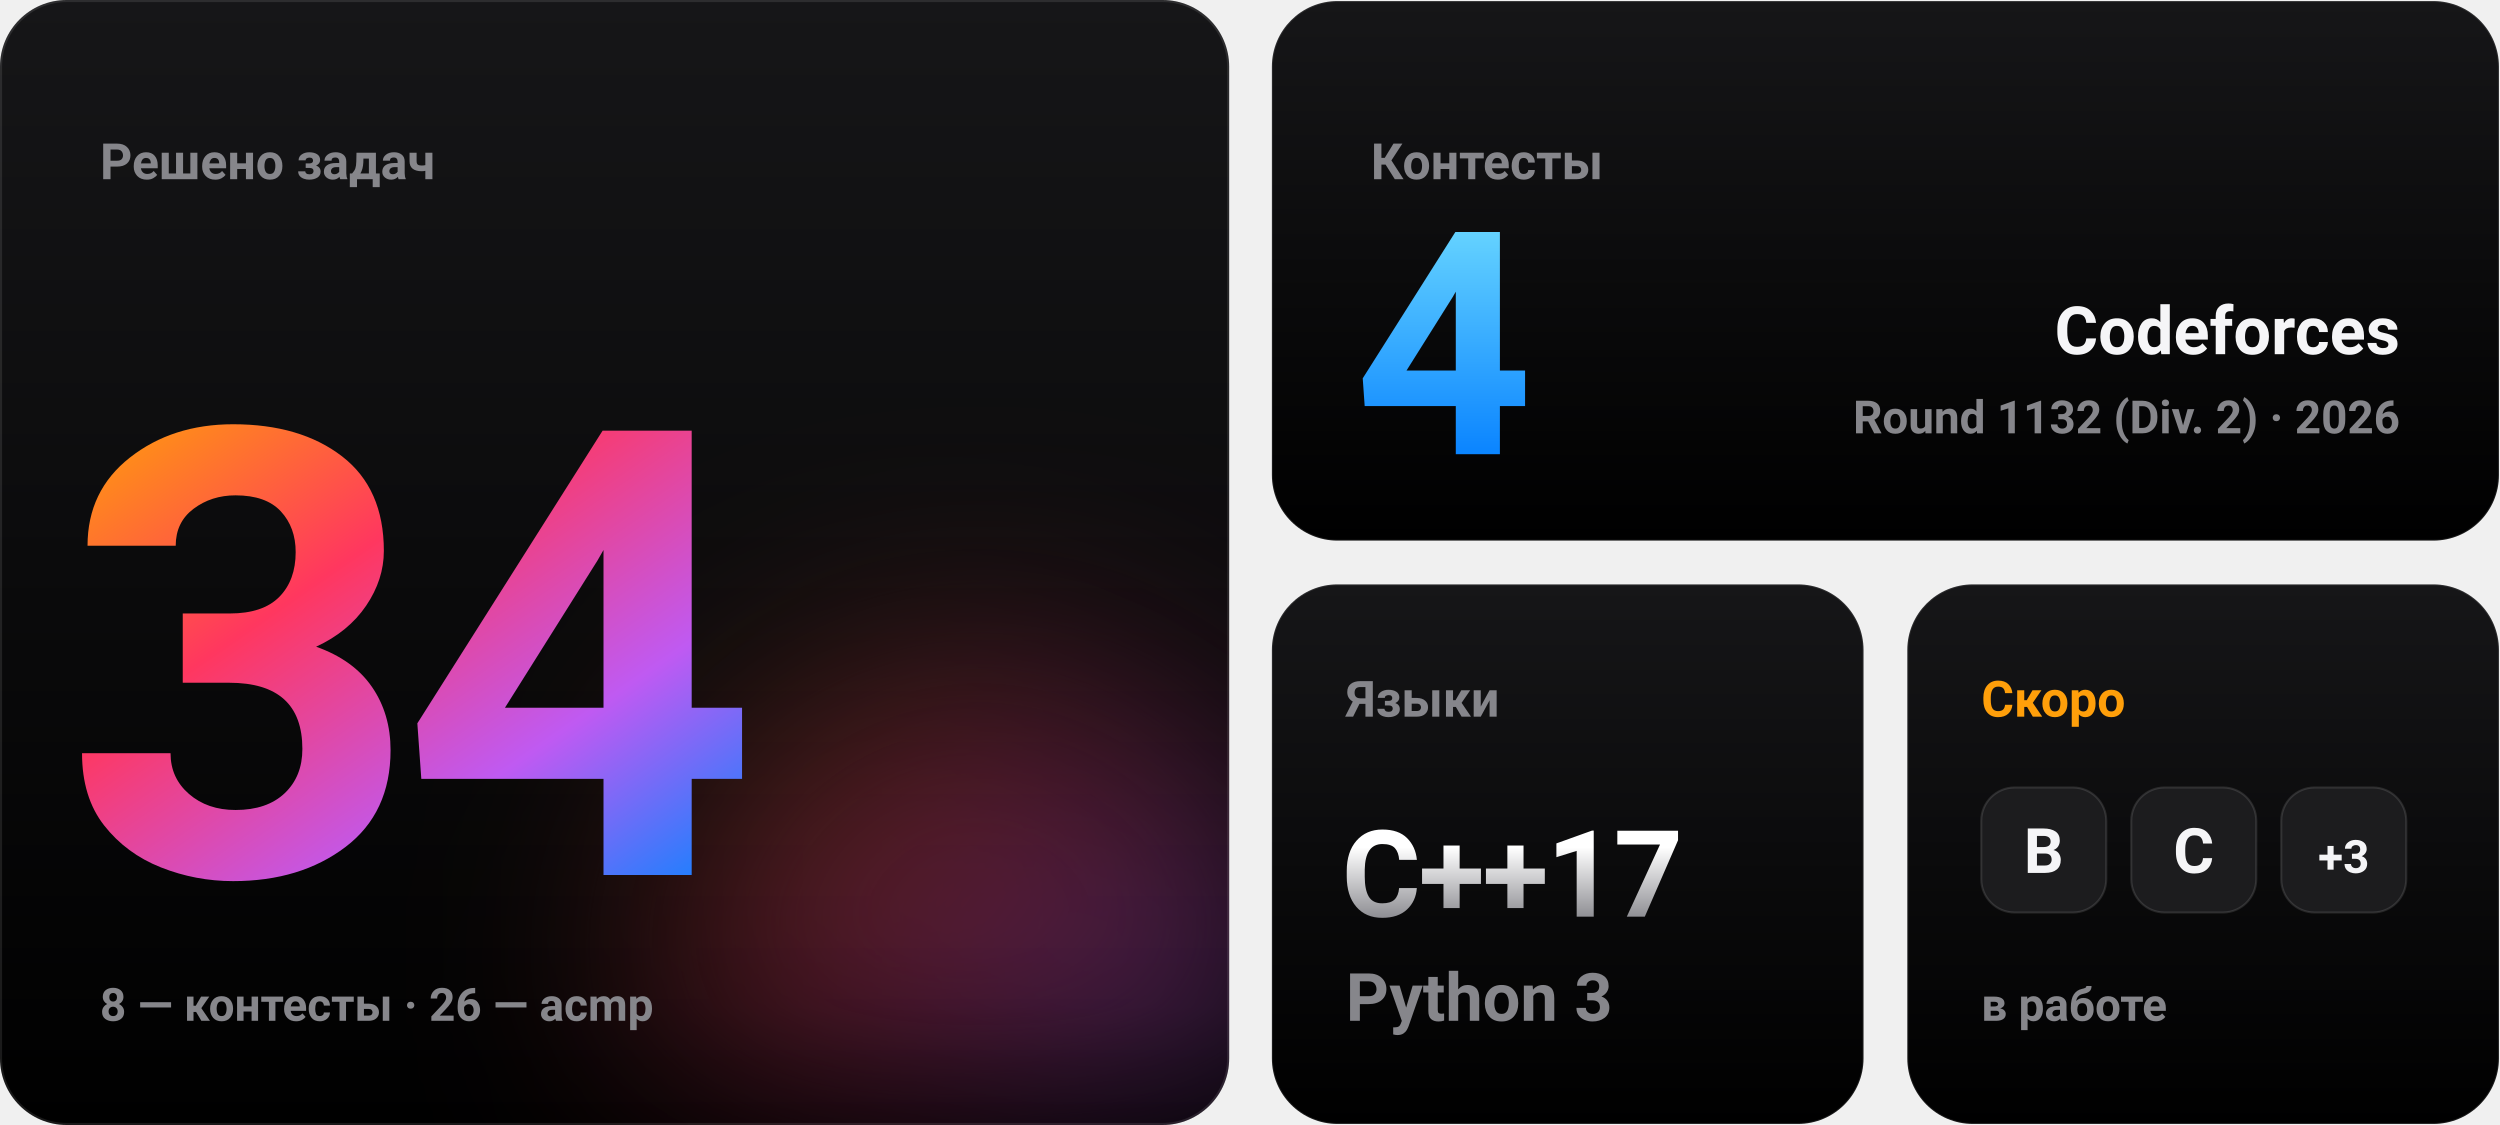
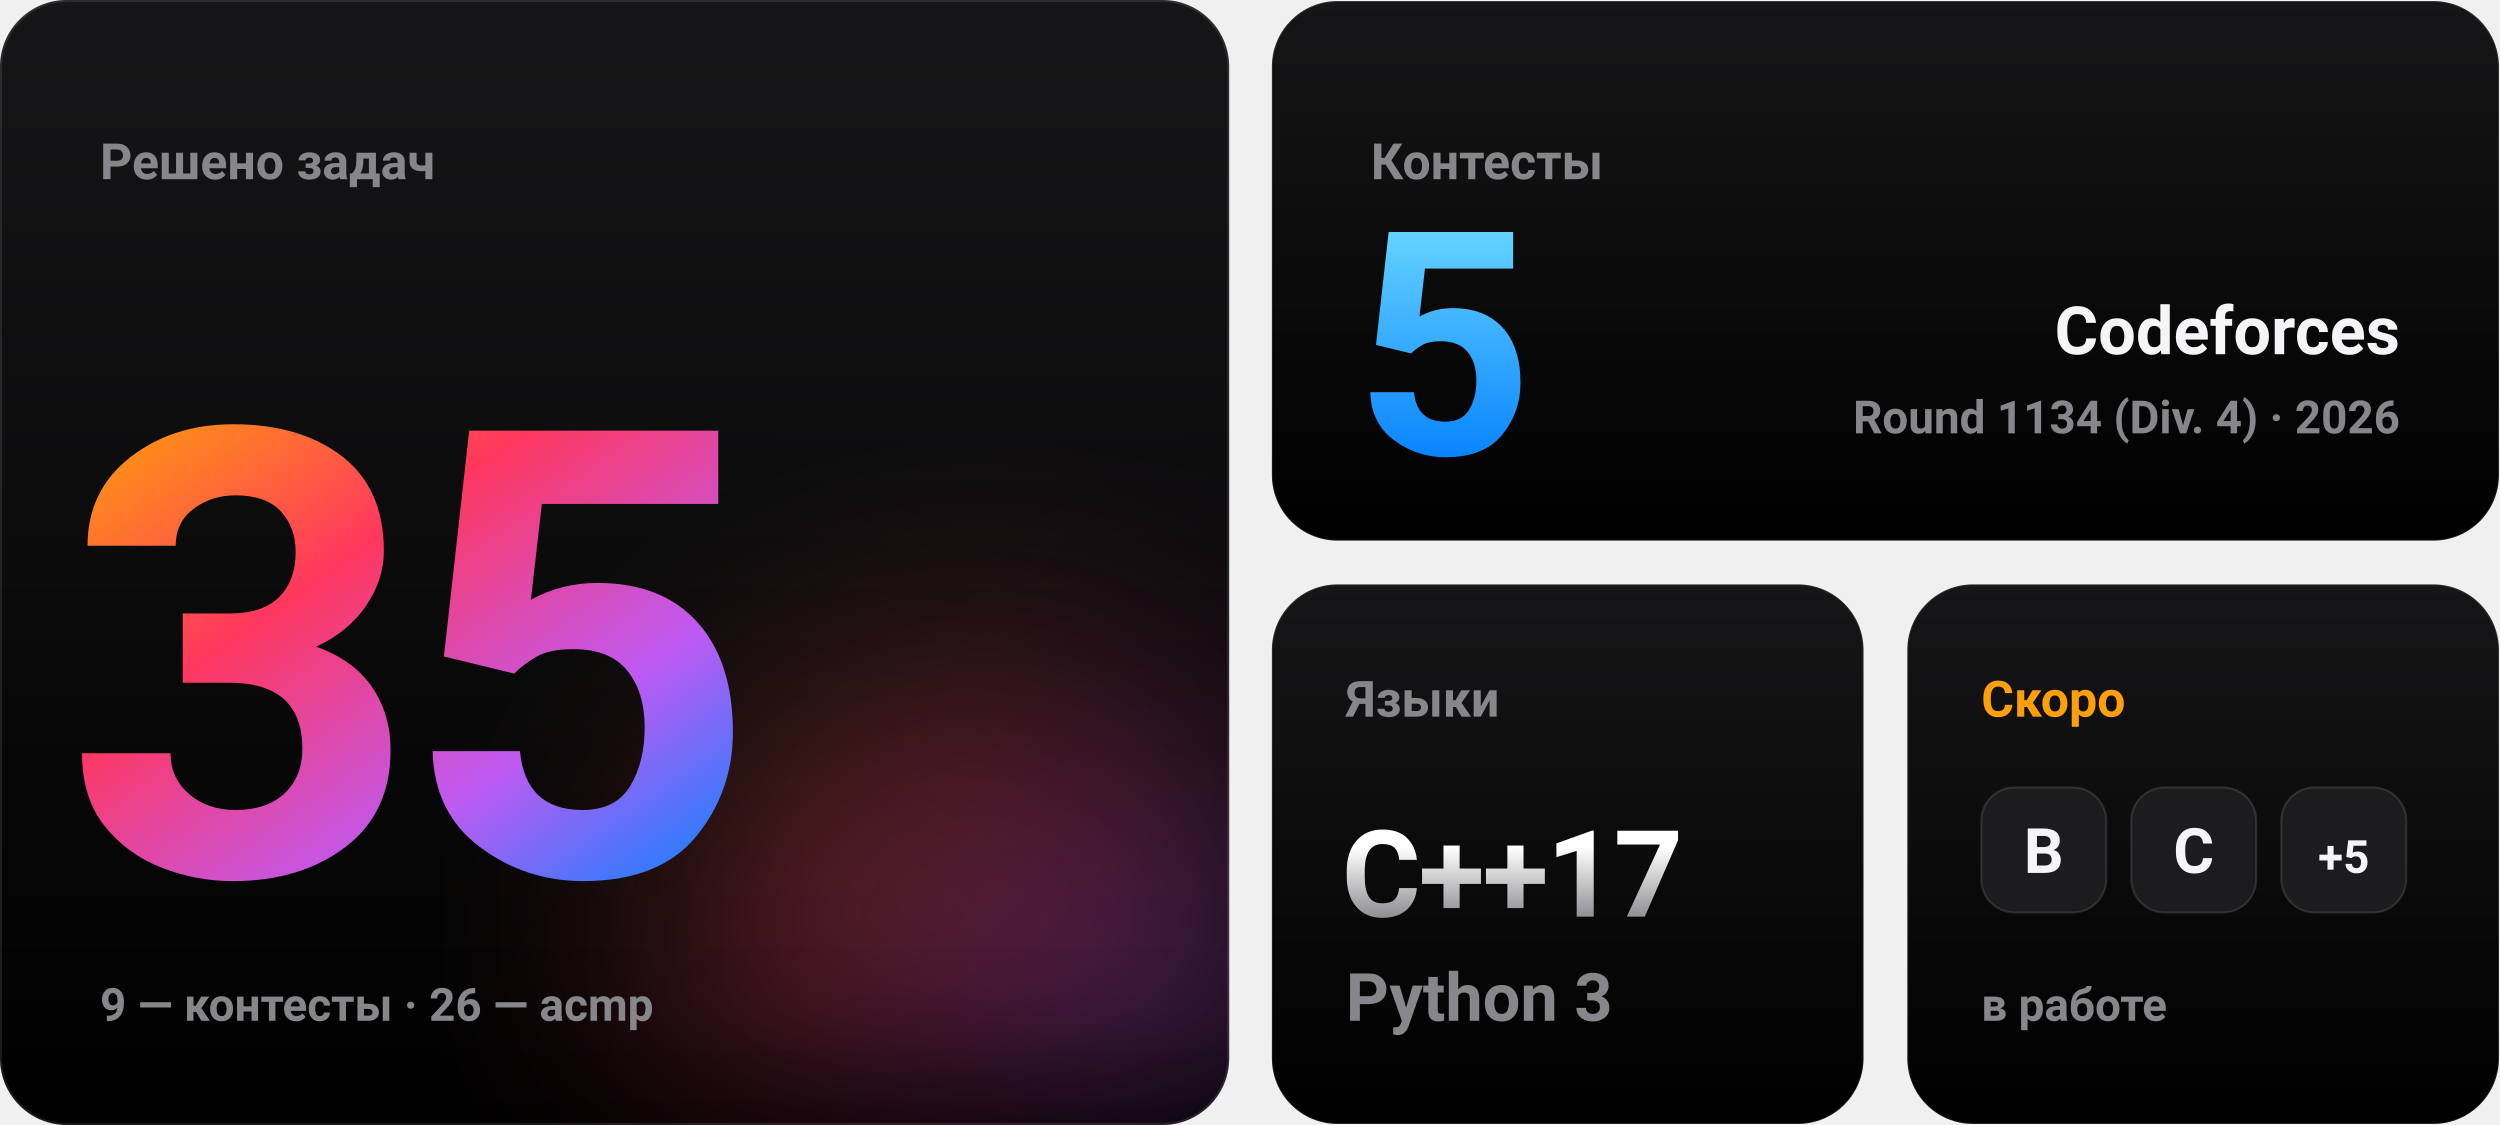
- <svg xmlns="http://www.w3.org/2000/svg" width="1200" height="540" viewBox="0 0 1200 540" role="img" aria-label="Решено задач: 34 (8 с контестов, 26 с acmp). Контестов: 4. Скоро: B, C, D, E, F.">
+ <svg xmlns="http://www.w3.org/2000/svg" width="1200" height="540" viewBox="0 0 1200 540" role="img" aria-label="Решено задач: 35 (9 с контестов, 26 с acmp). Контестов: 5. Скоро: B, C, D, E, F, G, H.">
  <defs>
    <linearGradient id="ai" x1="0" y1="0" x2="1" y2="1">
      <stop offset="0" stop-color="#ff9f0a" />
      <stop offset="0.35" stop-color="#ff375f" />
      <stop offset="0.7" stop-color="#bf5af2" />
      <stop offset="1" stop-color="#0a84ff" />
    </linearGradient>
    <linearGradient id="blue" x1="0" y1="0" x2="0" y2="1">
      <stop offset="0" stop-color="#64d2ff" />
      <stop offset="1" stop-color="#0a84ff" />
    </linearGradient>
    <linearGradient id="titanium" x1="0" y1="0" x2="0" y2="1">
      <stop offset="0.2" stop-color="#ffffff" />
      <stop offset="1" stop-color="#8e8e93" />
    </linearGradient>
    <linearGradient id="tile" x1="0" y1="0" x2="0" y2="1">
      <stop offset="0" stop-color="#161618" />
      <stop offset="1" stop-color="#000000" />
    </linearGradient>
    <filter id="blur" x="-100%" y="-100%" width="300%" height="300%">
      <feGaussianBlur stdDeviation="60" />
    </filter>
    <clipPath id="t1">
      <rect width="590" height="540" rx="32" />
    </clipPath>
  </defs>
  <g font-family="-apple-system, BlinkMacSystemFont, 'SF Pro Display', 'Segoe UI', Roboto, Helvetica, Arial, sans-serif">
    <g font-weight="600">
      <g clip-path="url(#t1)">
        <rect width="590" height="540" fill="url(#tile)" />
        <circle cx="470" cy="470" r="150" fill="url(#ai)" opacity="0.35" filter="url(#blur)">
          <animate attributeName="r" values="120;220;120" dur="5s" repeatCount="indefinite" calcMode="spline" keyTimes="0;0.5;1" keySplines="0.45 0 0.55 1;0.45 0 0.55 1" />
        </circle>
      </g>
      <rect x="0.5" y="0.5" width="589" height="539" rx="31.5" fill="none" stroke="#ffffff" stroke-opacity="0.1" />
      <text x="48" y="86" font-size="24" fill="#86868b">Решено задач</text>
      <g font-size="300" font-weight="700" letter-spacing="-10" fill="url(#ai)">
-         <text x="30" y="420" opacity="0">31<animate attributeName="opacity" values="0;1;0" keyTimes="0;0.000;0.250" calcMode="discrete" dur="0.8s" fill="freeze" />
+         <text x="30" y="420" opacity="0">32<animate attributeName="opacity" values="0;1;0" keyTimes="0;0.000;0.250" calcMode="discrete" dur="0.8s" fill="freeze" />
        </text>
-         <text x="30" y="420" opacity="0">32<animate attributeName="opacity" values="0;1;0" keyTimes="0;0.250;0.500" calcMode="discrete" dur="0.8s" fill="freeze" />
+         <text x="30" y="420" opacity="0">33<animate attributeName="opacity" values="0;1;0" keyTimes="0;0.250;0.500" calcMode="discrete" dur="0.8s" fill="freeze" />
        </text>
-         <text x="30" y="420" opacity="0">33<animate attributeName="opacity" values="0;1;0" keyTimes="0;0.500;0.750" calcMode="discrete" dur="0.8s" fill="freeze" />
+         <text x="30" y="420" opacity="0">34<animate attributeName="opacity" values="0;1;0" keyTimes="0;0.500;0.750" calcMode="discrete" dur="0.8s" fill="freeze" />
        </text>
-         <text x="30" y="420">34<animate attributeName="opacity" values="0;1" keyTimes="0;0.750" calcMode="discrete" dur="0.8s" fill="freeze" />
+         <text x="30" y="420">35<animate attributeName="opacity" values="0;1" keyTimes="0;0.750" calcMode="discrete" dur="0.8s" fill="freeze" />
        </text>
      </g>
-       <text x="48" y="490" font-size="22" fill="#86868b">8 — контесты  ·  26 — acmp</text>
+       <text x="48" y="490" font-size="22" fill="#86868b">9 — контесты  ·  26 — acmp</text>
      <rect x="610.5" y="0.5" width="589" height="259" rx="31.5" fill="url(#tile)" stroke="#ffffff" stroke-opacity="0.1" />
      <text x="658" y="86" font-size="24" fill="#86868b">Контесты</text>
-       <text x="650" y="218" font-size="150" font-weight="700" letter-spacing="-4" fill="url(#blue)">4</text>
+       <text x="650" y="218" font-size="150" font-weight="700" letter-spacing="-4" fill="url(#blue)">5</text>
      <text x="1152" y="170" font-size="32" font-weight="700" fill="#f5f5f7" text-anchor="end">Codeforces</text>
-       <text x="1152" y="208" font-size="22" fill="#86868b" text-anchor="end">Round 1132 (Div. 2) · 2026</text>
+       <text x="1152" y="208" font-size="22" fill="#86868b" text-anchor="end">Round 1134 (Div. 4) · 2026</text>
      <rect x="610.5" y="280.5" width="284" height="259" rx="31.5" fill="url(#tile)" stroke="#ffffff" stroke-opacity="0.1" />
      <text x="646" y="344" font-size="24" fill="#86868b">Языки</text>
      <text x="644" y="440" font-size="58" font-weight="700" letter-spacing="-1" fill="url(#titanium)">C++17</text>
      <text x="646" y="490" font-size="32" fill="#86868b">Python 3</text>
      <rect x="915.5" y="280.5" width="284" height="259" rx="31.5" fill="url(#tile)" stroke="#ffffff" stroke-opacity="0.1" />
      <text x="951" y="344" font-size="24" fill="#ff9f0a">Скоро</text>
      <rect x="951" y="378" width="60" height="60" rx="16" fill="#1c1c1e" stroke="#ffffff" stroke-opacity="0.12" />
      <text x="981" y="419" font-size="30" font-weight="700" fill="#f5f5f7" text-anchor="middle">B</text>
      <rect x="1023" y="378" width="60" height="60" rx="16" fill="#1c1c1e" stroke="#ffffff" stroke-opacity="0.12" />
      <text x="1053" y="419" font-size="30" font-weight="700" fill="#f5f5f7" text-anchor="middle">C</text>
      <rect x="1095" y="378" width="60" height="60" rx="16" fill="#1c1c1e" stroke="#ffffff" stroke-opacity="0.12" />
-       <text x="1125" y="419" font-size="22" font-weight="700" fill="#f5f5f7" text-anchor="middle">+3</text>
+       <text x="1125" y="419" font-size="22" font-weight="700" fill="#f5f5f7" text-anchor="middle">+5</text>
      <text x="951" y="490" font-size="22" fill="#86868b">в работе</text>
    </g>
  </g>
</svg>
